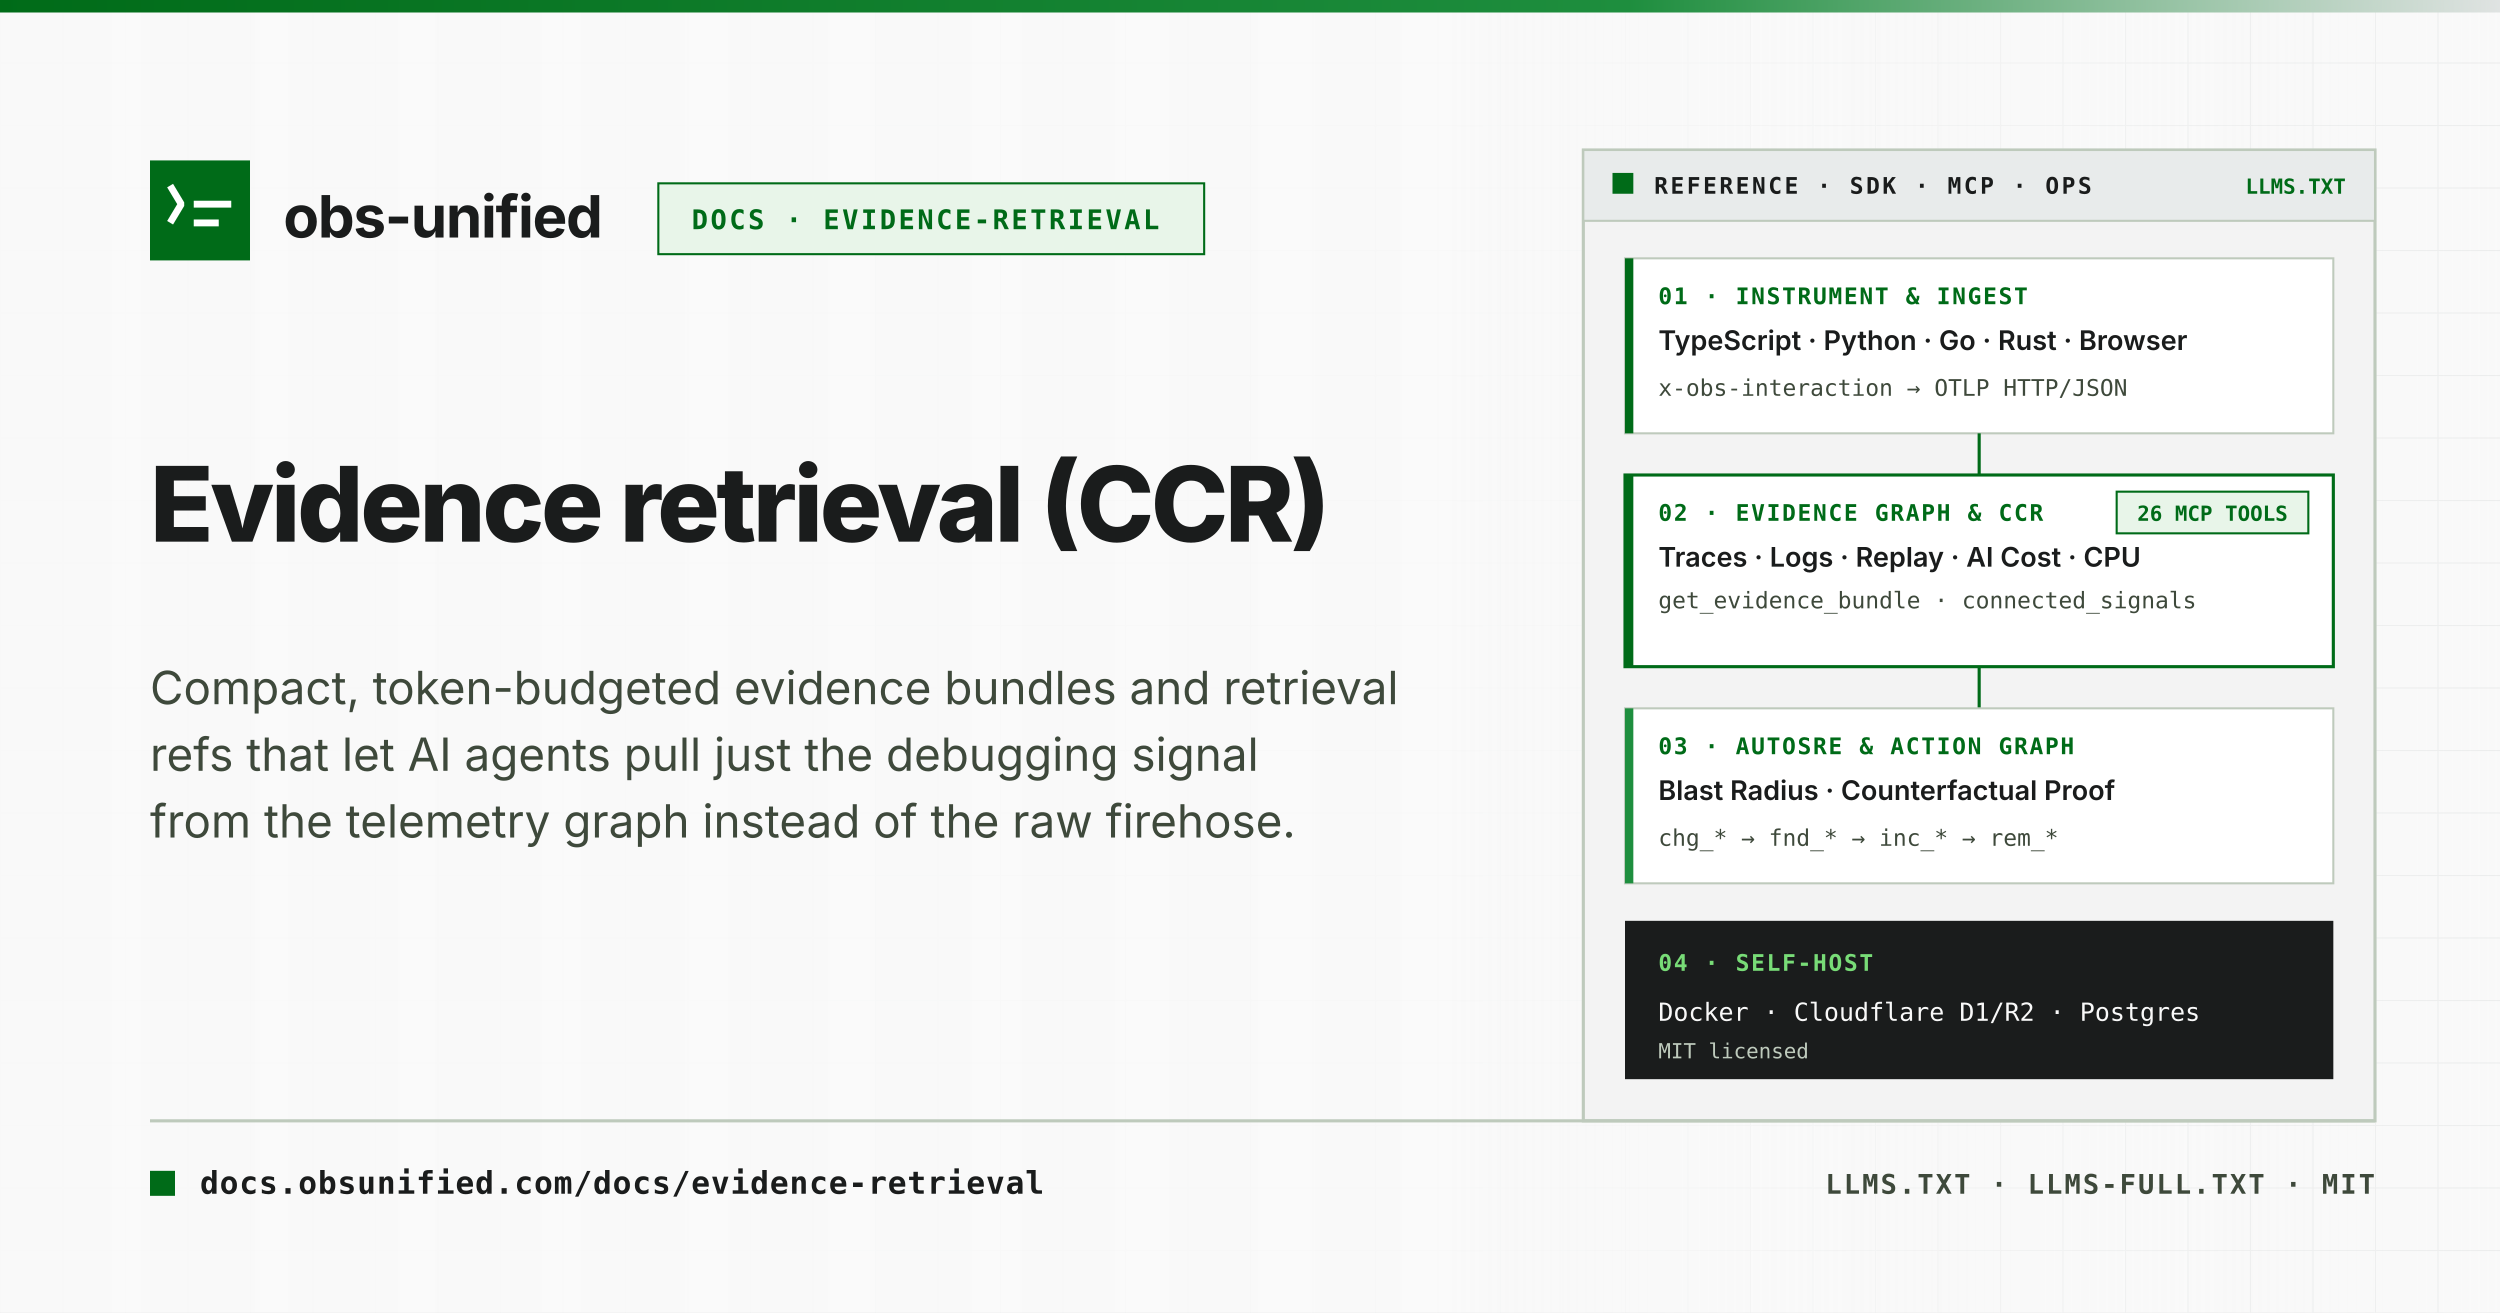
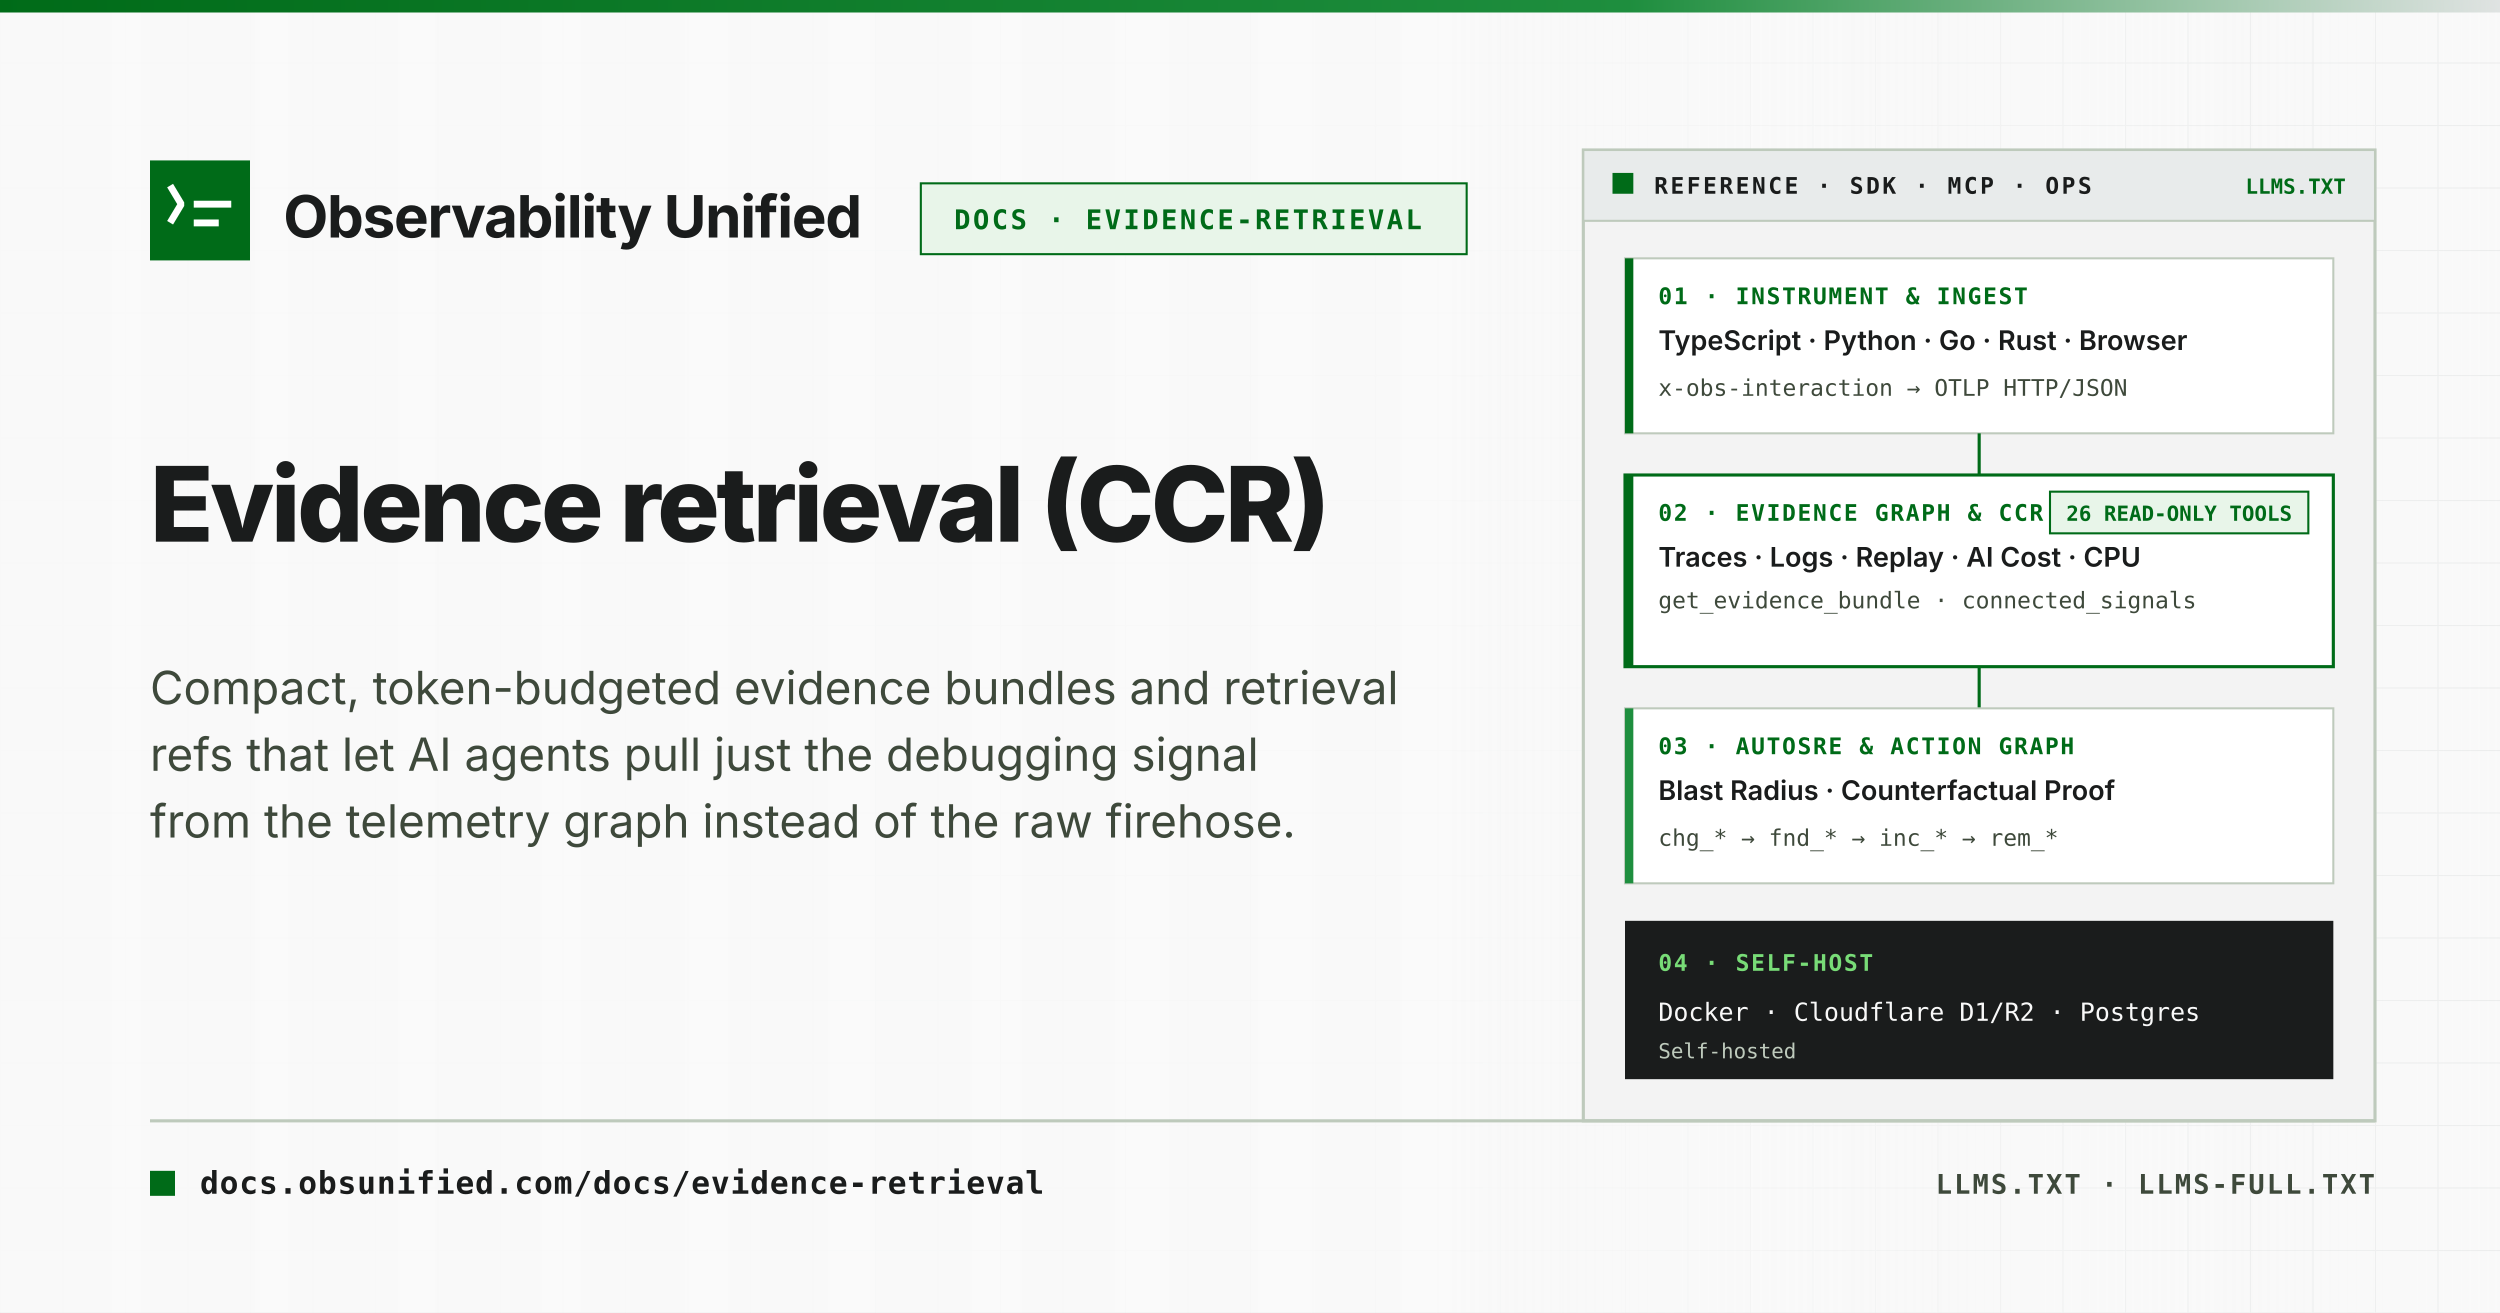
- <svg xmlns="http://www.w3.org/2000/svg" viewBox="0 0 1200 630" width="1200" height="630" role="img" aria-label="Evidence retrieval (CCR) — obs-unified documentation">
+ <svg xmlns="http://www.w3.org/2000/svg" viewBox="0 0 1200 630" width="1200" height="630" role="img" aria-label="Evidence retrieval (CCR) — Observability Unified documentation">
  <defs>
    <pattern id="grid" width="30" height="30" patternUnits="userSpaceOnUse">
      <path d="M 30 0 L 0 0 0 30" fill="none" stroke="#E2E4E4" stroke-width="1" />
    </pattern>
    <linearGradient id="surfaceFade" x1="0" y1="0" x2="1" y2="0">
      <stop offset="0%" stop-color="#F9F9F9" stop-opacity="0.97" />
      <stop offset="58%" stop-color="#F9F9F9" stop-opacity="0.93" />
      <stop offset="100%" stop-color="#F9F9F9" stop-opacity="0.45" />
    </linearGradient>
    <linearGradient id="accentBar" x1="0" y1="0" x2="1" y2="0">
      <stop offset="0%" stop-color="#006B18" />
      <stop offset="65%" stop-color="#1E8E3E" />
      <stop offset="100%" stop-color="#E2E4E4" />
    </linearGradient>
  </defs>
  <rect width="1200" height="630" fill="#F9F9F9" />
  <rect width="1200" height="630" fill="url(#grid)" />
  <rect width="1200" height="630" fill="url(#surfaceFade)" />
  <rect x="0" y="0" width="1200" height="6" fill="url(#accentBar)" />
  <g transform="translate(760, 72)">
    <rect x="0" y="0" width="380" height="466" fill="#F3F3F3" stroke="#BECABC" stroke-width="1.5" />
    <rect x="0" y="0" width="380" height="34" fill="#E8EBEB" stroke="#BECABC" stroke-width="1" />
    <rect x="14" y="11" width="10" height="10" fill="#006B18" />
    <text x="34" y="21" font-family="'JetBrains Mono', 'SFMono-Regular', Menlo, monospace" font-size="11" font-weight="700" fill="#1A1C1C" letter-spacing="1.2">REFERENCE · SDK · MCP · OPS</text>
    <text x="366" y="21" text-anchor="end" font-family="'JetBrains Mono', 'SFMono-Regular', Menlo, monospace" font-size="10" font-weight="600" fill="#006B18">LLMS.TXT</text>
    <rect x="20" y="52" width="340" height="84" fill="#FFFFFF" stroke="#BECABC" stroke-width="1" />
    <rect x="20" y="52" width="4" height="84" fill="#006B18" />
    <text x="36" y="74" font-family="'JetBrains Mono', 'SFMono-Regular', Menlo, monospace" font-size="11" font-weight="700" fill="#006B18" letter-spacing="0.8">01 · INSTRUMENT &amp; INGEST</text>
    <text x="36" y="96" font-family="'Inter', -apple-system, sans-serif" font-size="13" font-weight="600" fill="#1A1C1C">TypeScript · Python · Go · Rust · Browser</text>
    <text x="36" y="118" font-family="'JetBrains Mono', 'SFMono-Regular', Menlo, monospace" font-size="11" font-weight="500" fill="#3E493B">x-obs-interaction → OTLP HTTP/JSON</text>
    <line x1="190" y1="136" x2="190" y2="156" stroke="#006B18" stroke-width="1.5" />
    <rect x="20" y="156" width="340" height="92" fill="#FFFFFF" stroke="#006B18" stroke-width="1.5" />
    <rect x="20" y="156" width="4" height="92" fill="#006B18" />
    <text x="36" y="178" font-family="'JetBrains Mono', 'SFMono-Regular', Menlo, monospace" font-size="11" font-weight="700" fill="#006B18" letter-spacing="0.8">02 · EVIDENCE GRAPH &amp; CCR</text>
    <text x="36" y="200" font-family="'Inter', -apple-system, sans-serif" font-size="13" font-weight="600" fill="#1A1C1C">Traces · Logs · Replay · AI Cost · CPU</text>
    <text x="36" y="220" font-family="'JetBrains Mono', 'SFMono-Regular', Menlo, monospace" font-size="11" font-weight="500" fill="#3E493B">get_evidence_bundle · connected_signals</text>
-     <rect x="256" y="164" width="92" height="20" fill="#E8F5E9" stroke="#006B18" stroke-width="1" />
-     <text x="302" y="178" text-anchor="middle" font-family="'JetBrains Mono', 'SFMono-Regular', Menlo, monospace" font-size="10" font-weight="700" fill="#006B18">26 MCP TOOLS</text>
+     <rect x="224" y="164" width="124" height="20" fill="#E8F5E9" stroke="#006B18" stroke-width="1" />
+     <text x="286" y="178" text-anchor="middle" font-family="'JetBrains Mono', 'SFMono-Regular', Menlo, monospace" font-size="10" font-weight="700" fill="#006B18">26 READ-ONLY TOOLS</text>
    <line x1="190" y1="248" x2="190" y2="268" stroke="#006B18" stroke-width="1.5" />
    <rect x="20" y="268" width="340" height="84" fill="#FFFFFF" stroke="#BECABC" stroke-width="1" />
    <rect x="20" y="268" width="4" height="84" fill="#1E8E3E" />
    <text x="36" y="290" font-family="'JetBrains Mono', 'SFMono-Regular', Menlo, monospace" font-size="11" font-weight="700" fill="#006B18" letter-spacing="0.8">03 · AUTOSRE &amp; ACTION GRAPH</text>
    <text x="36" y="312" font-family="'Inter', -apple-system, sans-serif" font-size="13" font-weight="600" fill="#1A1C1C">Blast Radius · Counterfactual Proof</text>
    <text x="36" y="334" font-family="'JetBrains Mono', 'SFMono-Regular', Menlo, monospace" font-size="11" font-weight="500" fill="#3E493B">chg_* → fnd_* → inc_* → rem_*</text>
    <rect x="20" y="370" width="340" height="76" fill="#1A1C1C" />
    <text x="36" y="394" font-family="'JetBrains Mono', 'SFMono-Regular', Menlo, monospace" font-size="11" font-weight="700" fill="#78DC77" letter-spacing="0.8">04 · SELF-HOST</text>
    <text x="36" y="418" font-family="'JetBrains Mono', 'SFMono-Regular', Menlo, monospace" font-size="12" font-weight="500" fill="#F9F9F9">Docker · Cloudflare D1/R2 · Postgres</text>
-     <text x="36" y="436" font-family="'JetBrains Mono', 'SFMono-Regular', Menlo, monospace" font-size="10" font-weight="500" fill="#BECABC">MIT licensed</text>
+     <text x="36" y="436" font-family="'JetBrains Mono', 'SFMono-Regular', Menlo, monospace" font-size="10" font-weight="500" fill="#BECABC">Self-hosted</text>
  </g>
  <g transform="translate(72, 72)">
    <g transform="translate(0, 5) scale(1.5)">
      <rect width="32" height="32" fill="#006B18" />
      <path d="M7 9 L10 14 L7 19" fill="none" stroke="#FFFFFF" stroke-width="2.2" stroke-linejoin="bevel" stroke-linecap="square" />
      <rect x="14" y="12.9" width="12" height="2.2" fill="#FFFFFF" />
      <rect x="14" y="18.9" width="8" height="2.2" fill="#FFFFFF" />
    </g>
-     <text x="64" y="42" font-family="'Inter', -apple-system, BlinkMacSystemFont, 'Segoe UI', sans-serif" font-size="28" font-weight="700" fill="#1A1C1C" letter-spacing="-0.6">obs-unified</text>
-     <rect x="244" y="16" width="262" height="34" fill="#E8F5E9" stroke="#006B18" stroke-width="1" />
-     <text x="260" y="38" font-family="'JetBrains Mono', 'SFMono-Regular', Menlo, monospace" font-size="13" font-weight="700" fill="#006B18" letter-spacing="1.2">DOCS · EVIDENCE-RETRIEVAL</text>
+     <text x="64" y="42" font-family="'Inter', -apple-system, BlinkMacSystemFont, 'Segoe UI', sans-serif" font-size="28" font-weight="700" fill="#1A1C1C" letter-spacing="-0.6">Observability Unified</text>
+     <rect x="370" y="16" width="262" height="34" fill="#E8F5E9" stroke="#006B18" stroke-width="1" />
+     <text x="386" y="38" font-family="'JetBrains Mono', 'SFMono-Regular', Menlo, monospace" font-size="13" font-weight="700" fill="#006B18" letter-spacing="1.2">DOCS · EVIDENCE-RETRIEVAL</text>
  </g>
  <text x="72" y="260" font-family="'Inter', -apple-system, BlinkMacSystemFont, 'Segoe UI', sans-serif" font-size="50" font-weight="800" fill="#1A1C1C" letter-spacing="-1.6">Evidence retrieval (CCR)</text>
  <text x="72" y="338" font-family="'Inter', -apple-system, BlinkMacSystemFont, 'Segoe UI', sans-serif" font-size="22" font-weight="400" fill="#3E493B">Compact, token-budgeted evidence bundles and retrieval</text>
  <text x="72" y="370" font-family="'Inter', -apple-system, BlinkMacSystemFont, 'Segoe UI', sans-serif" font-size="22" font-weight="400" fill="#3E493B">refs that let AI agents pull just the debugging signal</text>
  <text x="72" y="402" font-family="'Inter', -apple-system, BlinkMacSystemFont, 'Segoe UI', sans-serif" font-size="22" font-weight="400" fill="#3E493B">from the telemetry graph instead of the raw firehose.</text>
  <line x1="72" y1="538" x2="1140" y2="538" stroke="#BECABC" stroke-width="1.5" />
  <rect x="72" y="562" width="12" height="12" fill="#006B18" />
  <text x="96" y="573" font-family="'JetBrains Mono', 'SFMono-Regular', Menlo, monospace" font-size="15" font-weight="700" fill="#1A1C1C" letter-spacing="0.4">docs.obsunified.com/docs/evidence-retrieval</text>
-   <text x="1140" y="573" text-anchor="end" font-family="'JetBrains Mono', 'SFMono-Regular', Menlo, monospace" font-size="13" font-weight="600" fill="#3E493B" letter-spacing="1">LLMS.TXT · LLMS-FULL.TXT · MIT</text>
+   <text x="1140" y="573" text-anchor="end" font-family="'JetBrains Mono', 'SFMono-Regular', Menlo, monospace" font-size="13" font-weight="600" fill="#3E493B" letter-spacing="1">LLMS.TXT · LLMS-FULL.TXT</text>
</svg>
